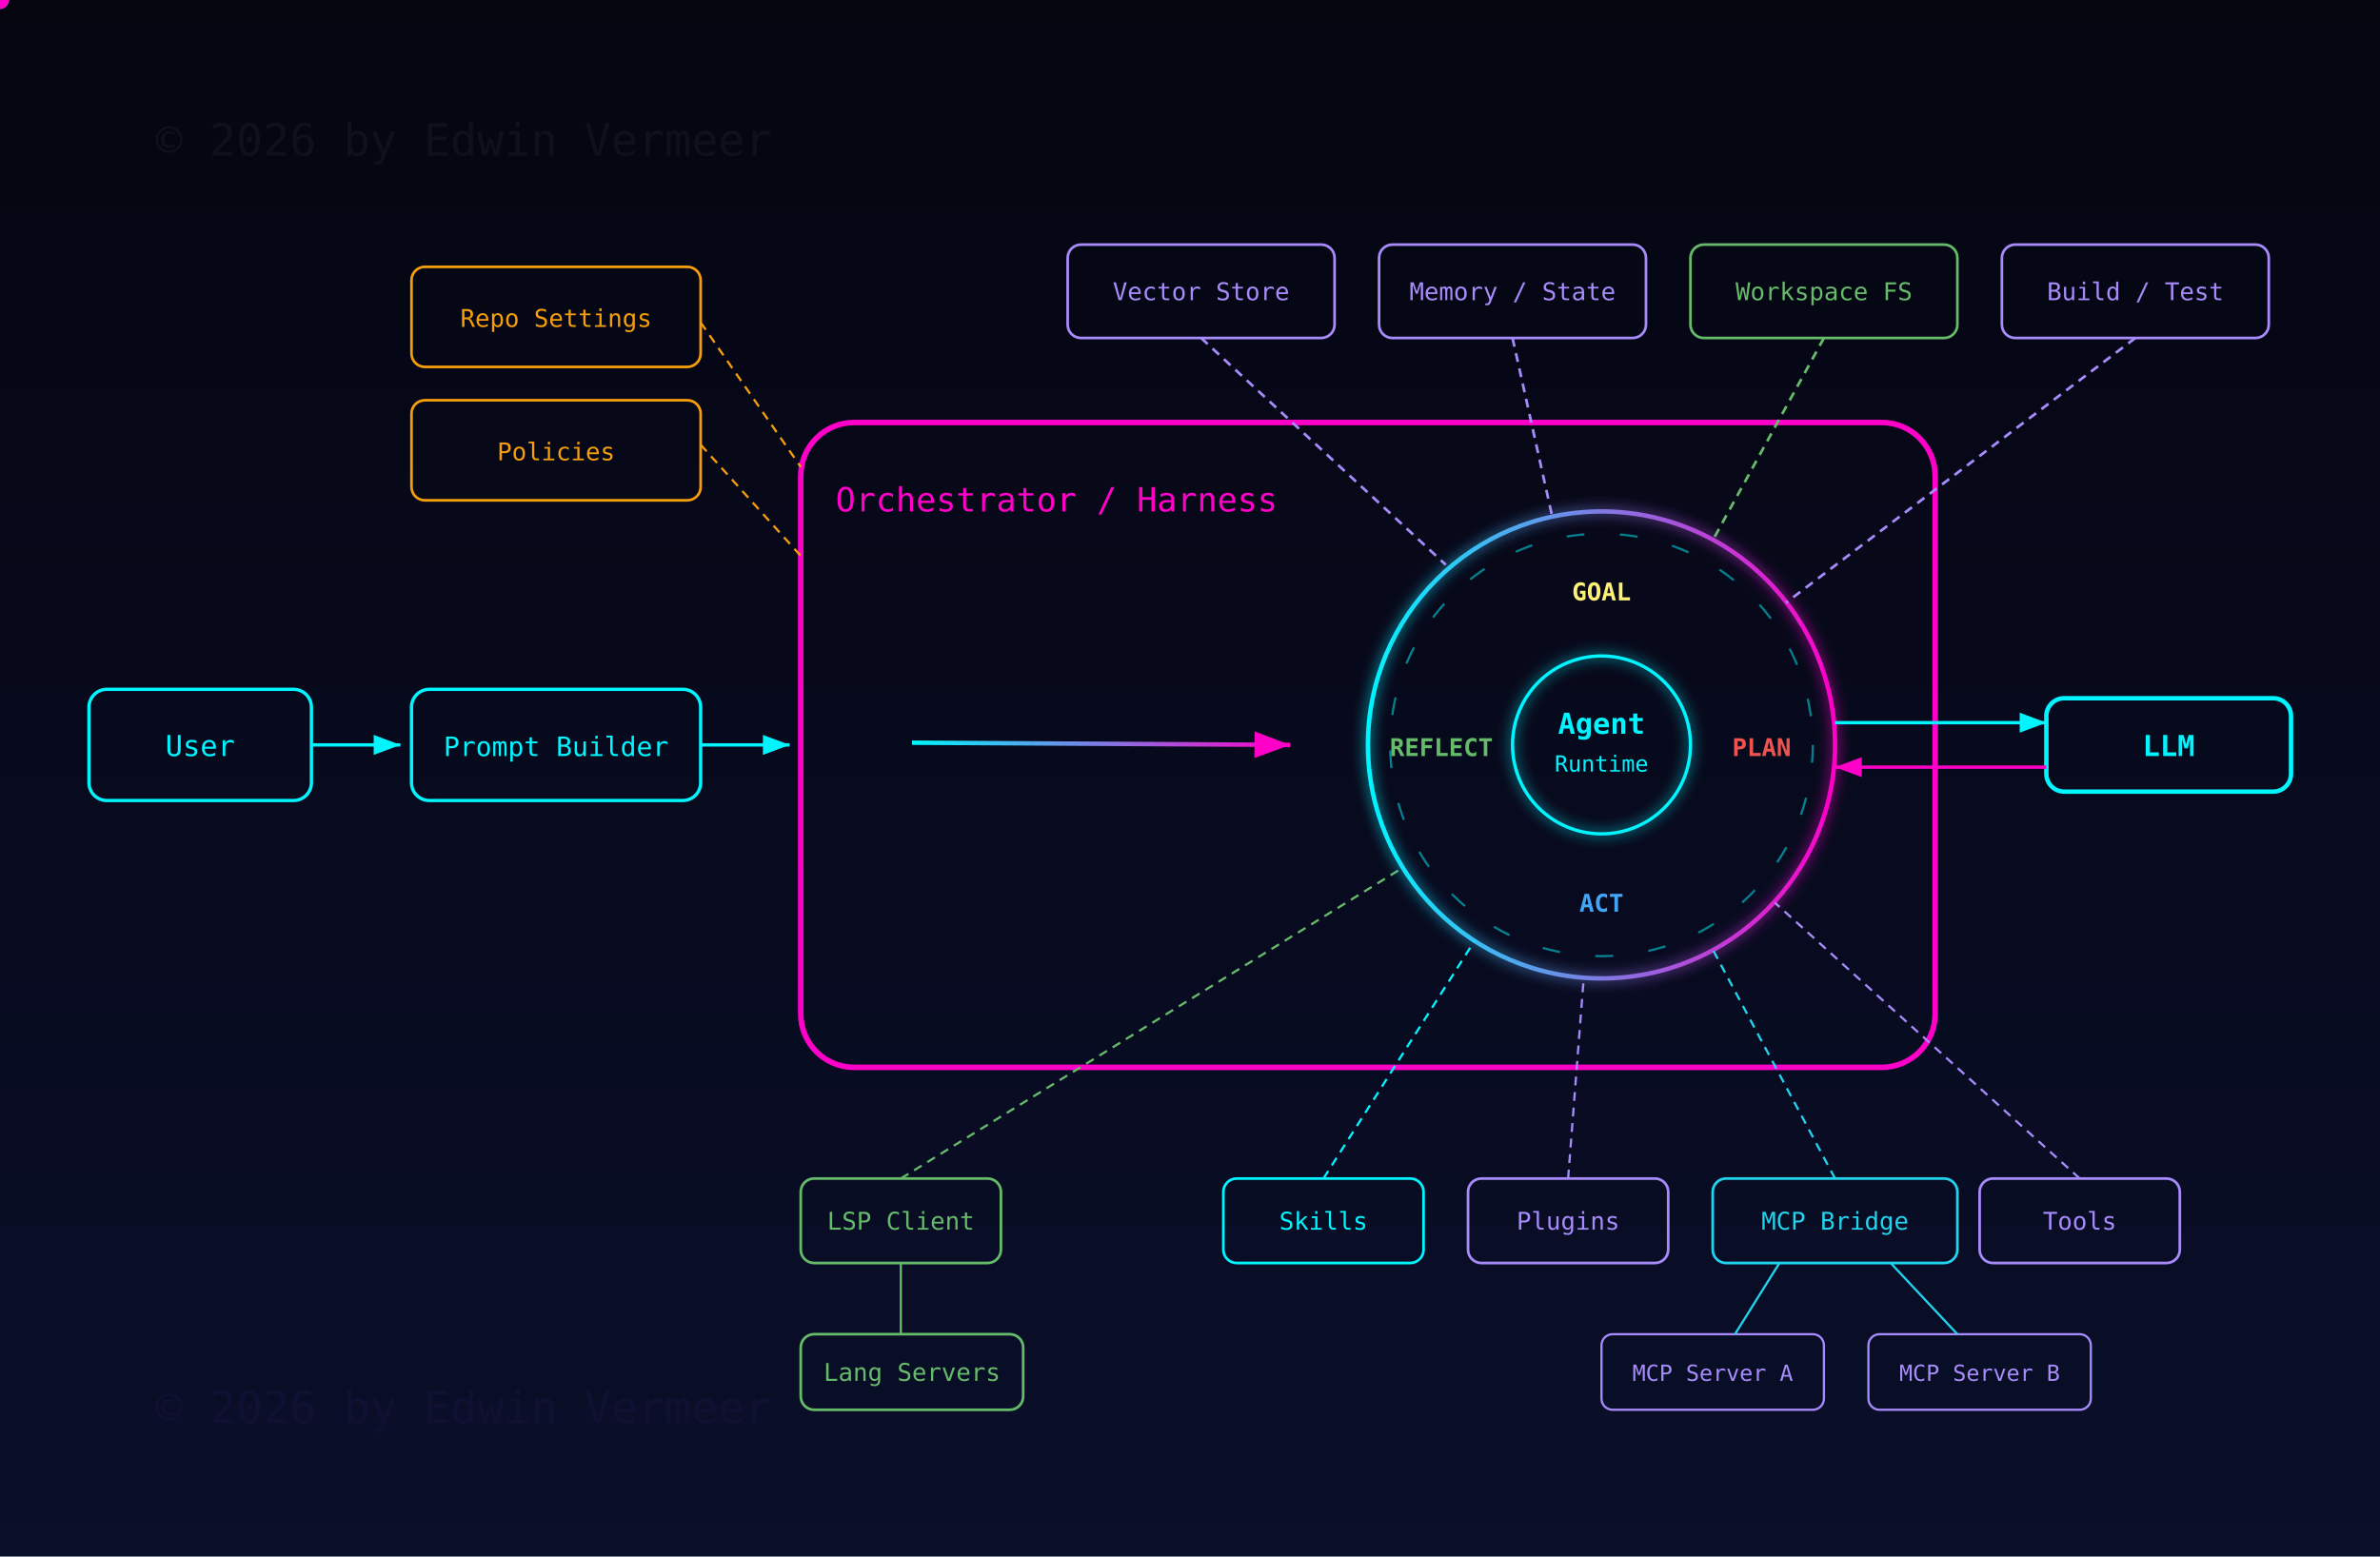
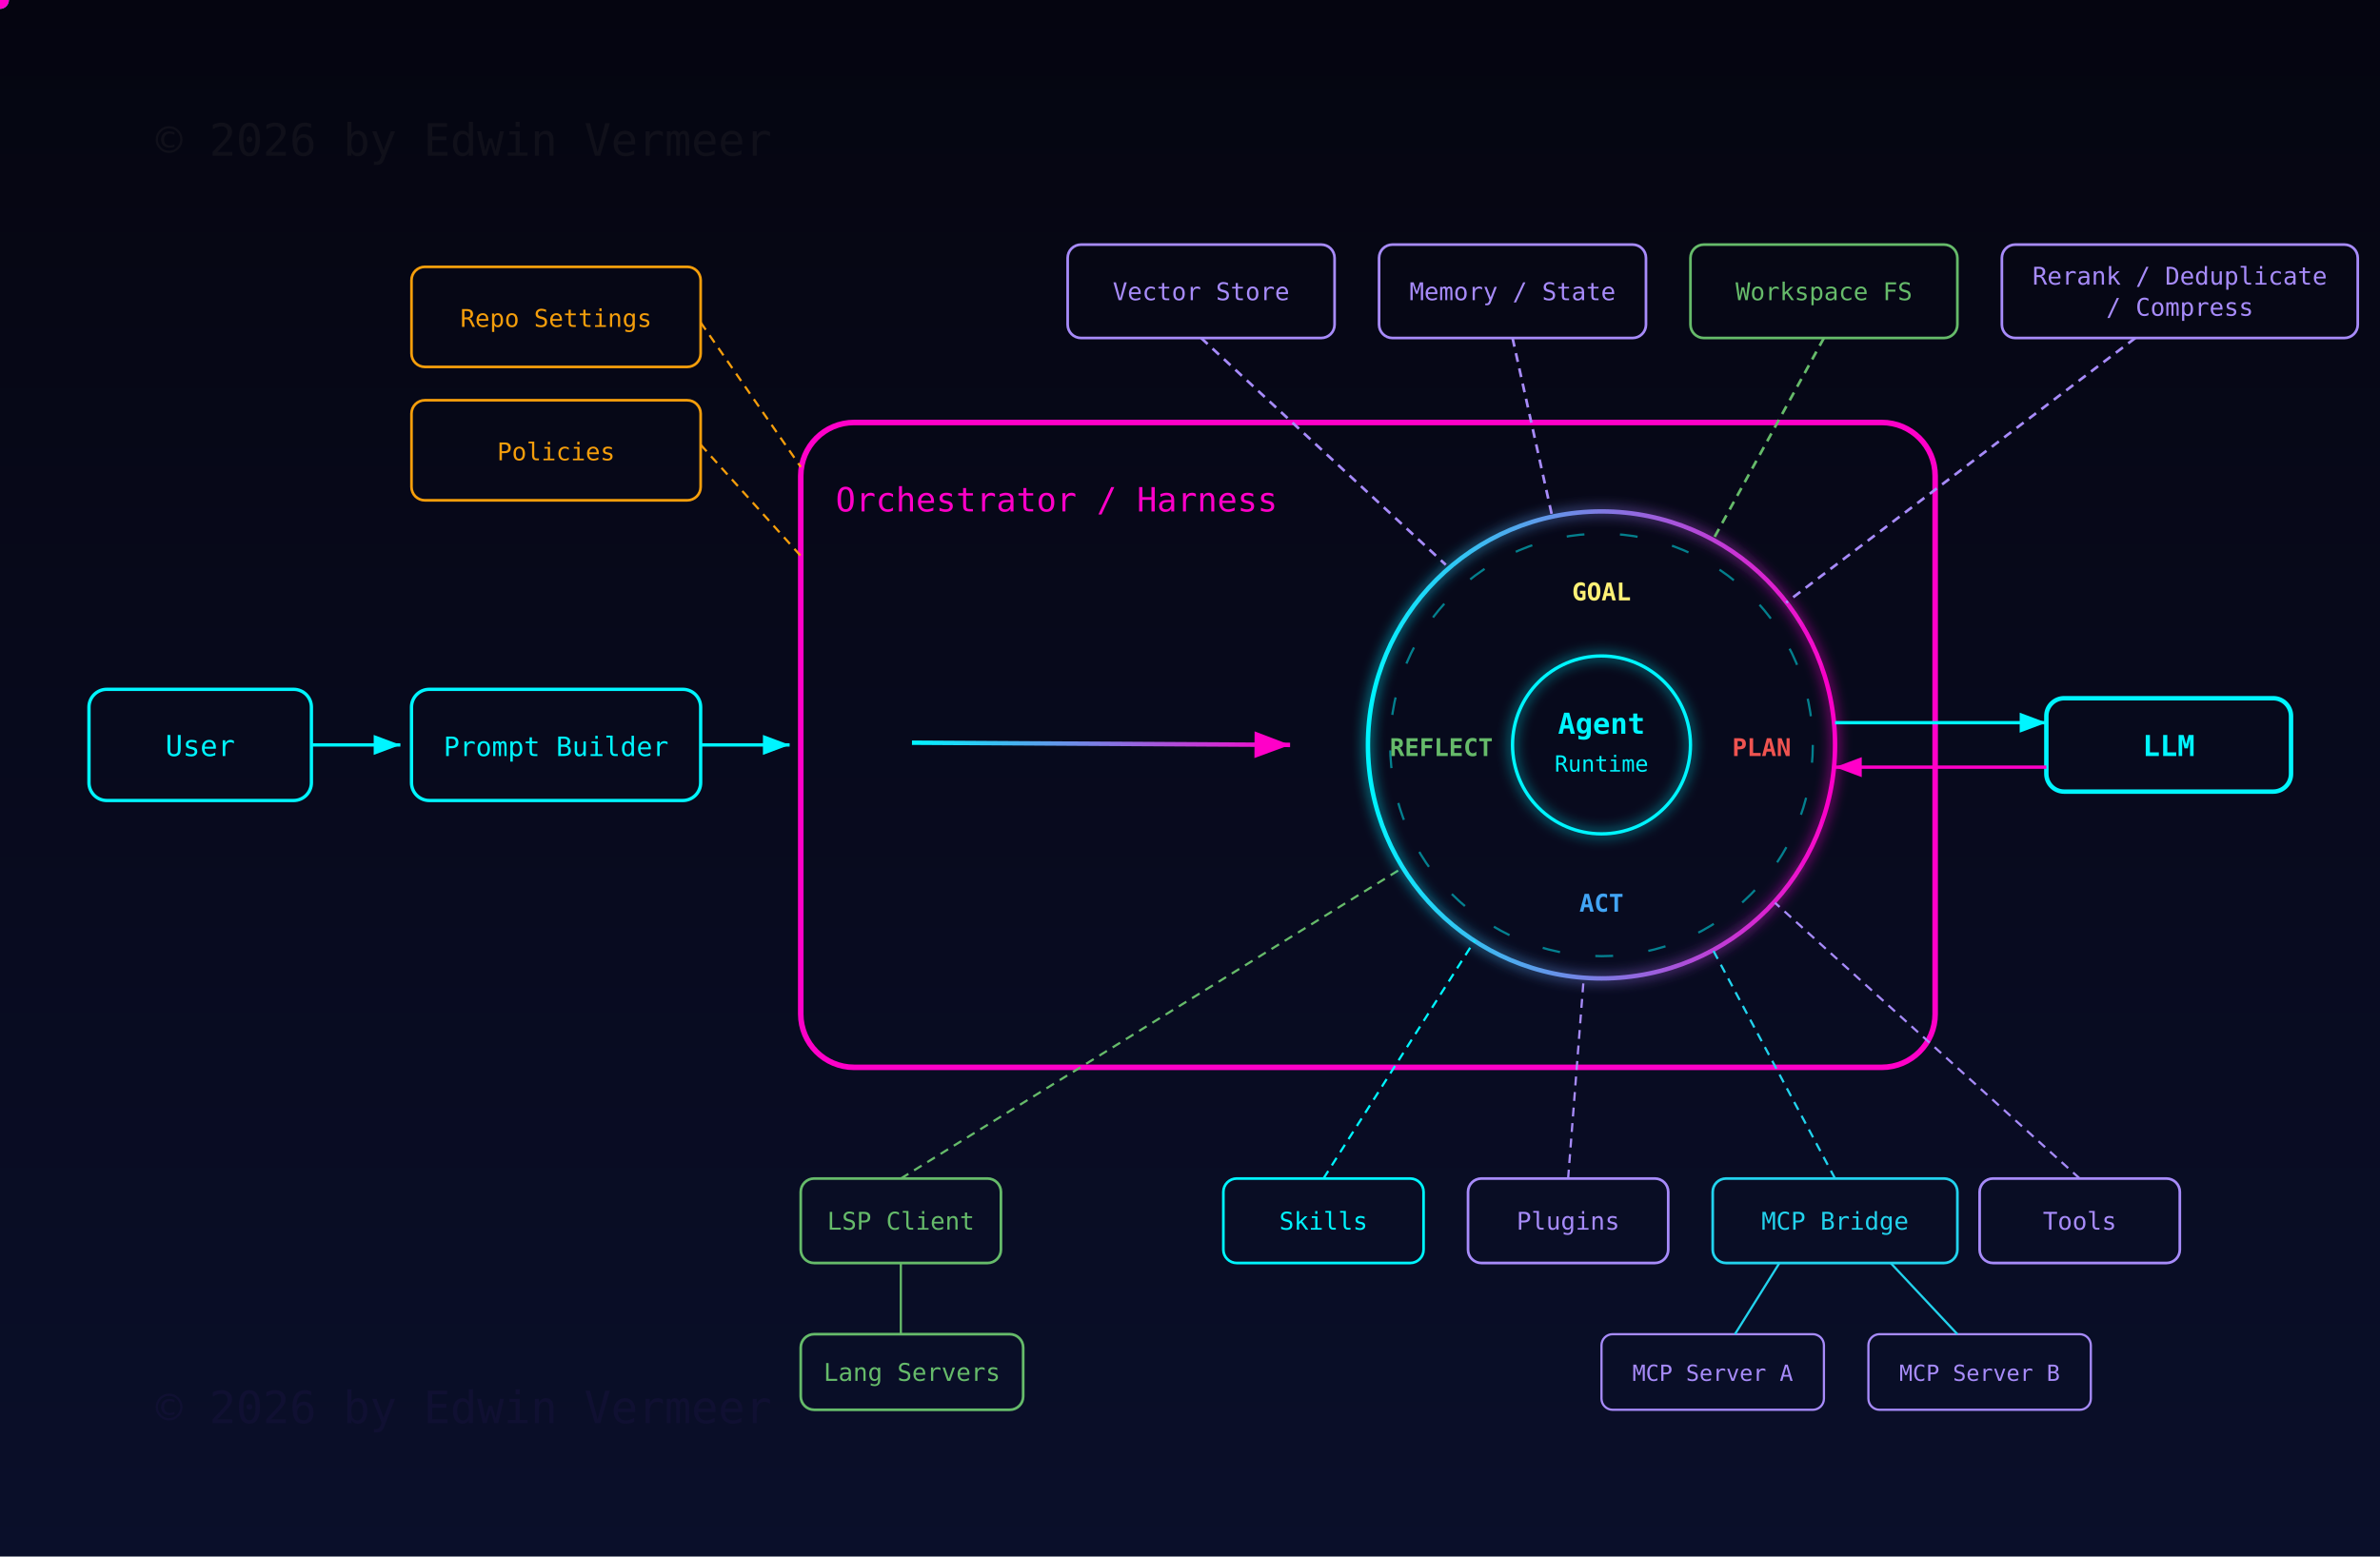
<svg xmlns="http://www.w3.org/2000/svg" width="1070" height="700" viewBox="0 0 1070 700">
  <defs>
    <linearGradient id="bg" x1="0" y1="0" x2="0" y2="1">
      <stop offset="0%" stop-color="#050510" />
      <stop offset="100%" stop-color="#0a0f2a" />
    </linearGradient>
    <filter id="glow">
      <feGaussianBlur stdDeviation="3" result="b" />
      <feMerge>
        <feMergeNode in="b" />
        <feMergeNode in="SourceGraphic" />
      </feMerge>
    </filter>
    <filter id="lineShine" x="-50%" y="-50%" width="200%" height="200%">
      <feGaussianBlur stdDeviation="5" result="blur" />
      <feMerge>
        <feMergeNode in="blur" />
        <feMergeNode in="SourceGraphic" />
      </feMerge>
    </filter>
    <linearGradient id="flow" x1="0" x2="1">
      <stop offset="0%" stop-color="#00f5ff" />
      <stop offset="100%" stop-color="#ff00c8" />
    </linearGradient>
    <linearGradient id="flowBack" x1="1" x2="0">
      <stop offset="0%" stop-color="#00f5ff" />
      <stop offset="100%" stop-color="#ff00c8" />
    </linearGradient>
  </defs>
  <rect width="100%" height="100%" fill="url(#bg)" />
  <text x="70" y="70" fill="#10101a" font-family="monospace" font-size="20">© 2026 by Edwin Vermeer</text>
  <text x="70" y="640" fill="#101032" font-family="monospace" font-size="20">© 2026 by Edwin Vermeer</text>
  <rect x="40" y="310" width="100" height="50" rx="8" stroke="#00f5ff" fill="none" stroke-width="1.5" />
  <text x="90" y="340" fill="#00f5ff" text-anchor="middle" font-family="monospace" font-size="13">User</text>
  <line x1="140" y1="335" x2="180" y2="335" stroke="#00f5ff" stroke-width="1.5" marker-end="url(#arrowCyan)" />
  <rect x="185" y="310" width="130" height="50" rx="8" stroke="#00f5ff" fill="none" stroke-width="1.5" />
  <text x="250" y="340" fill="#00f5ff" text-anchor="middle" font-family="monospace" font-size="12">Prompt Builder</text>
  <line x1="315" y1="335" x2="355" y2="335" stroke="#00f5ff" stroke-width="1.5" marker-end="url(#arrowCyan)" />
  <rect x="360" y="190" width="510" height="290" rx="24" stroke="#ff00c8" fill="none" stroke-width="2.5" />
  <text x="475" y="230" fill="#ff00c8" text-anchor="middle" font-family="monospace" font-size="15">Orchestrator / Harness</text>
  <rect x="185" y="120" width="130" height="45" rx="6" stroke="#f59e0b" fill="none" stroke-width="1.2" />
  <text x="250" y="147" fill="#f59e0b" text-anchor="middle" font-family="monospace" font-size="11">Repo Settings</text>
  <rect x="185" y="180" width="130" height="45" rx="6" stroke="#f59e0b" fill="none" stroke-width="1.2" />
  <text x="250" y="207" fill="#f59e0b" text-anchor="middle" font-family="monospace" font-size="11">Policies</text>
  <g>
    <line x1="315" y1="145" x2="360" y2="210" stroke="#f59e0b" stroke-width="1" stroke-dasharray="4 3">
      <animate attributeName="stroke" values="#f59e0b;#ffe082;#f59e0b" keyTimes="0;0.083;1" dur="4.2s" begin="0.2s" repeatCount="indefinite" />
      <animate attributeName="stroke-width" values="1;1.8;1" keyTimes="0;0.083;1" dur="4.2s" begin="0.2s" repeatCount="indefinite" />
    </line>
    <line x1="315" y1="145" x2="360" y2="210" stroke="#fff3bf" stroke-width="4" stroke-dasharray="4 3" stroke-linecap="round" opacity="0" filter="url(#lineShine)">
      <animate attributeName="opacity" values="0;0.9;0" keyTimes="0;0.083;1" dur="4.2s" begin="0.2s" repeatCount="indefinite" />
    </line>
  </g>
  <g>
    <line x1="315" y1="200" x2="360" y2="250" stroke="#f59e0b" stroke-width="1" stroke-dasharray="4 3">
      <animate attributeName="stroke" values="#f59e0b;#ffe082;#f59e0b" keyTimes="0;0.071;1" dur="4.9s" begin="1.1s" repeatCount="indefinite" />
      <animate attributeName="stroke-width" values="1;1.8;1" keyTimes="0;0.071;1" dur="4.9s" begin="1.1s" repeatCount="indefinite" />
    </line>
    <line x1="315" y1="200" x2="360" y2="250" stroke="#fff3bf" stroke-width="4" stroke-dasharray="4 3" stroke-linecap="round" opacity="0" filter="url(#lineShine)">
      <animate attributeName="opacity" values="0;0.9;0" keyTimes="0;0.071;1" dur="4.9s" begin="1.1s" repeatCount="indefinite" />
    </line>
  </g>
  <rect x="360" y="530" width="90" height="38" rx="6" stroke="#66BB6A" fill="none" stroke-width="1.2" />
  <text x="405" y="553" fill="#66BB6A" text-anchor="middle" font-family="monospace" font-size="11">LSP Client</text>
  <rect x="360" y="600" width="100" height="34" rx="6" stroke="#66BB6A" fill="none" stroke-width="1.2" />
  <text x="410" y="621" fill="#66BB6A" text-anchor="middle" font-family="monospace" font-size="11">Lang Servers</text>
  <g>
    <line x1="405" y1="530" x2="631" y2="390" stroke="#66BB6A" stroke-width="1" stroke-dasharray="4 3">
      <animate attributeName="stroke" values="#66BB6A;#b9f6ca;#66BB6A" keyTimes="0;0.056;1" dur="6.3s" begin="0.9s" repeatCount="indefinite" />
      <animate attributeName="stroke-width" values="1;1.9;1" keyTimes="0;0.056;1" dur="6.3s" begin="0.9s" repeatCount="indefinite" />
    </line>
    <line x1="405" y1="530" x2="631" y2="390" stroke="#d9ffe0" stroke-width="4" stroke-dasharray="4 3" stroke-linecap="round" opacity="0" filter="url(#lineShine)">
      <animate attributeName="opacity" values="0;0.8;0" keyTimes="0;0.056;1" dur="6.3s" begin="0.9s" repeatCount="indefinite" />
    </line>
  </g>
  <line x1="405" y1="568" x2="405" y2="600" stroke="#66BB6A" stroke-width="1" />
  <line x1="410" y1="334" x2="580" y2="335" stroke="url(#flow)" stroke-width="2" marker-end="url(#arrowPink)" />
  <g transform="translate(720,335)">
    <circle r="105" stroke="url(#flow)" stroke-width="2" fill="none" filter="url(#glow)" />
    <circle r="95" stroke="#00f5ff" stroke-dasharray="8 16" fill="none" opacity="0.5">
      <animateTransform attributeName="transform" type="rotate" from="0" to="360" dur="10s" repeatCount="indefinite" />
    </circle>
    <text x="0" y="-65" text-anchor="middle" fill="#FFF176" font-family="monospace" font-size="11" font-weight="bold">GOAL</text>
    <text x="72" y="5" text-anchor="middle" fill="#EF5350" font-family="monospace" font-size="11" font-weight="bold">PLAN</text>
    <text x="0" y="75" text-anchor="middle" fill="#42A5F5" font-family="monospace" font-size="11" font-weight="bold">ACT</text>
    <text x="-72" y="5" text-anchor="middle" fill="#66BB6A" font-family="monospace" font-size="11" font-weight="bold">REFLECT</text>
    <circle r="40" stroke="#00f5ff" fill="none" stroke-width="1.5" filter="url(#glow)">
      <animate attributeName="r" values="40;44;40" dur="2.5s" repeatCount="indefinite" />
    </circle>
    <text text-anchor="middle" y="-5" fill="#00f5ff" font-family="monospace" font-size="13" font-weight="bold">Agent</text>
    <text text-anchor="middle" y="12" fill="#00f5ff" font-family="monospace" font-size="10">Runtime</text>
  </g>
  <rect x="480" y="110" width="120" height="42" rx="6" stroke="#a78bfa" fill="none" stroke-width="1.2" />
  <text x="540" y="135" fill="#a78bfa" text-anchor="middle" font-family="monospace" font-size="11">Vector Store</text>
  <g>
    <line x1="540" y1="152" x2="650" y2="254" stroke="#a78bfa" stroke-width="1.2" stroke-dasharray="4 3">
      <animate attributeName="stroke" values="#a78bfa;#e9ddff;#a78bfa" keyTimes="0;0.056;1" dur="6.3s" begin="1.1s" repeatCount="indefinite" />
      <animate attributeName="stroke-width" values="1.2;2.1;1.2" keyTimes="0;0.056;1" dur="6.3s" begin="1.1s" repeatCount="indefinite" />
    </line>
    <line x1="540" y1="152" x2="650" y2="254" stroke="#f3ecff" stroke-width="4.2" stroke-dasharray="4 3" stroke-linecap="round" opacity="0" filter="url(#lineShine)">
      <animate attributeName="opacity" values="0;0.82;0" keyTimes="0;0.056;1" dur="6.3s" begin="1.1s" repeatCount="indefinite" />
    </line>
  </g>
  <rect x="620" y="110" width="120" height="42" rx="6" stroke="#a78bfa" fill="none" stroke-width="1.2" />
  <text x="680" y="135" fill="#a78bfa" text-anchor="middle" font-family="monospace" font-size="11">Memory / State</text>
  <g>
    <line x1="680" y1="152" x2="698" y2="233" stroke="#a78bfa" stroke-width="1.2" stroke-dasharray="4 3">
      <animate attributeName="stroke" values="#a78bfa;#e9ddff;#a78bfa" keyTimes="0;0.05;1" dur="7s" begin="1.7s" repeatCount="indefinite" />
      <animate attributeName="stroke-width" values="1.2;2.1;1.2" keyTimes="0;0.05;1" dur="7s" begin="1.7s" repeatCount="indefinite" />
    </line>
    <line x1="680" y1="152" x2="698" y2="233" stroke="#f3ecff" stroke-width="4.2" stroke-dasharray="4 3" stroke-linecap="round" opacity="0" filter="url(#lineShine)">
      <animate attributeName="opacity" values="0;0.82;0" keyTimes="0;0.05;1" dur="7s" begin="1.7s" repeatCount="indefinite" />
    </line>
  </g>
  <rect x="760" y="110" width="120" height="42" rx="6" stroke="#66BB6A" fill="none" stroke-width="1.2" />
  <text x="820" y="135" fill="#66BB6A" text-anchor="middle" font-family="monospace" font-size="11">Workspace FS</text>
  <g>
    <line x1="820" y1="152" x2="770" y2="243" stroke="#66BB6A" stroke-width="1.2" stroke-dasharray="4 3">
      <animate attributeName="stroke" values="#66BB6A;#b9f6ca;#66BB6A" keyTimes="0;0.063;1" dur="5.6s" begin="2.1s" repeatCount="indefinite" />
      <animate attributeName="stroke-width" values="1.2;2.1;1.2" keyTimes="0;0.063;1" dur="5.6s" begin="2.1s" repeatCount="indefinite" />
    </line>
    <line x1="820" y1="152" x2="770" y2="243" stroke="#d9ffe0" stroke-width="4.2" stroke-dasharray="4 3" stroke-linecap="round" opacity="0" filter="url(#lineShine)">
      <animate attributeName="opacity" values="0;0.8;0" keyTimes="0;0.063;1" dur="5.6s" begin="2.1s" repeatCount="indefinite" />
    </line>
  </g>
-   <rect x="900" y="110" width="120" height="42" rx="6" stroke="#a78bfa" fill="none" stroke-width="1.2" />
-   <text x="960" y="135" fill="#a78bfa" text-anchor="middle" font-family="monospace" font-size="11">Build / Test</text>
+   <rect x="900" y="110" width="160" height="42" rx="6" stroke="#a78bfa" fill="none" stroke-width="1.2" />
+   <text x="980" y="128" fill="#a78bfa" text-anchor="middle" font-family="monospace" font-size="11">Rerank / Deduplicate</text>
+   <text x="980" y="142" fill="#a78bfa" text-anchor="middle" font-family="monospace" font-size="11">/ Compress</text>
  <g>
    <line x1="960" y1="152" x2="803" y2="271" stroke="#a78bfa" stroke-width="1.2" stroke-dasharray="4 3">
      <animate attributeName="stroke" values="#a78bfa;#e9ddff;#a78bfa" keyTimes="0;0.045;1" dur="7.7s" begin="0.6s" repeatCount="indefinite" />
      <animate attributeName="stroke-width" values="1.2;2.1;1.2" keyTimes="0;0.045;1" dur="7.7s" begin="0.6s" repeatCount="indefinite" />
    </line>
    <line x1="960" y1="152" x2="803" y2="271" stroke="#f3ecff" stroke-width="4.2" stroke-dasharray="4 3" stroke-linecap="round" opacity="0" filter="url(#lineShine)">
      <animate attributeName="opacity" values="0;0.82;0" keyTimes="0;0.045;1" dur="7.7s" begin="0.6s" repeatCount="indefinite" />
    </line>
  </g>
  <rect x="920" y="314" width="110" height="42" rx="8" stroke="#00f5ff" fill="none" stroke-width="2" />
  <text x="975" y="340" fill="#00f5ff" text-anchor="middle" font-family="monospace" font-size="13" font-weight="bold">LLM</text>
  <line x1="825" y1="325" x2="920" y2="325" stroke="#00f5ff" stroke-width="1.5" marker-end="url(#arrowCyan)" />
  <line x1="920" y1="345" x2="825" y2="345" stroke="#ff00c8" stroke-width="1.5" marker-end="url(#arrowPink)" />
  <rect x="550" y="530" width="90" height="38" rx="6" stroke="#00f5ff" fill="none" stroke-width="1.2" />
  <text x="595" y="553" fill="#00f5ff" text-anchor="middle" font-family="monospace" font-size="11">Skills</text>
  <rect x="660" y="530" width="90" height="38" rx="6" stroke="#a78bfa" fill="none" stroke-width="1.2" />
  <text x="705" y="553" fill="#a78bfa" text-anchor="middle" font-family="monospace" font-size="11">Plugins</text>
  <rect x="770" y="530" width="110" height="38" rx="6" stroke="#22d3ee" fill="none" stroke-width="1.2" />
  <text x="825" y="553" fill="#22d3ee" text-anchor="middle" font-family="monospace" font-size="11">MCP Bridge</text>
  <rect x="890" y="530" width="90" height="38" rx="6" stroke="#a78bfa" fill="none" stroke-width="1.2" />
  <text x="935" y="553" fill="#a78bfa" text-anchor="middle" font-family="monospace" font-size="11">Tools</text>
  <rect x="720" y="600" width="100" height="34" rx="5" stroke="#a78bfa" fill="none" stroke-width="1" />
  <text x="770" y="621" fill="#a78bfa" text-anchor="middle" font-family="monospace" font-size="10">MCP Server A</text>
  <rect x="840" y="600" width="100" height="34" rx="5" stroke="#a78bfa" fill="none" stroke-width="1" />
  <text x="890" y="621" fill="#a78bfa" text-anchor="middle" font-family="monospace" font-size="10">MCP Server B</text>
  <g>
    <line x1="595" y1="530" x2="663" y2="423" stroke="#00f5ff" stroke-width="1" stroke-dasharray="4 3">
      <animate attributeName="stroke" values="#00f5ff;#d9fdff;#00f5ff" keyTimes="0;0.1;1" dur="3.5s" begin="0.4s" repeatCount="indefinite" />
      <animate attributeName="stroke-width" values="1;1.9;1" keyTimes="0;0.1;1" dur="3.5s" begin="0.4s" repeatCount="indefinite" />
    </line>
    <line x1="595" y1="530" x2="663" y2="423" stroke="#ecffff" stroke-width="4" stroke-dasharray="4 3" stroke-linecap="round" opacity="0" filter="url(#lineShine)">
      <animate attributeName="opacity" values="0;0.92;0" keyTimes="0;0.1;1" dur="3.5s" begin="0.4s" repeatCount="indefinite" />
    </line>
  </g>
  <g>
    <line x1="705" y1="530" x2="712" y2="440" stroke="#a78bfa" stroke-width="1" stroke-dasharray="4 3">
      <animate attributeName="stroke" values="#a78bfa;#e9ddff;#a78bfa" keyTimes="0;0.056;1" dur="6.3s" begin="1.3s" repeatCount="indefinite" />
      <animate attributeName="stroke-width" values="1;1.9;1" keyTimes="0;0.056;1" dur="6.3s" begin="1.3s" repeatCount="indefinite" />
    </line>
    <line x1="705" y1="530" x2="712" y2="440" stroke="#f3ecff" stroke-width="4" stroke-dasharray="4 3" stroke-linecap="round" opacity="0" filter="url(#lineShine)">
      <animate attributeName="opacity" values="0;0.82;0" keyTimes="0;0.056;1" dur="6.3s" begin="1.3s" repeatCount="indefinite" />
    </line>
  </g>
  <g>
    <line x1="825" y1="530" x2="770" y2="427" stroke="#22d3ee" stroke-width="1" stroke-dasharray="4 3">
      <animate attributeName="stroke" values="#22d3ee;#d8fbff;#22d3ee" keyTimes="0;0.071;1" dur="4.9s" begin="2.4s" repeatCount="indefinite" />
      <animate attributeName="stroke-width" values="1;1.9;1" keyTimes="0;0.071;1" dur="4.9s" begin="2.4s" repeatCount="indefinite" />
    </line>
    <line x1="825" y1="530" x2="770" y2="427" stroke="#ecffff" stroke-width="4" stroke-dasharray="4 3" stroke-linecap="round" opacity="0" filter="url(#lineShine)">
      <animate attributeName="opacity" values="0;0.88;0" keyTimes="0;0.071;1" dur="4.9s" begin="2.4s" repeatCount="indefinite" />
    </line>
  </g>
  <g>
    <line x1="935" y1="530" x2="798" y2="406" stroke="#a78bfa" stroke-width="1" stroke-dasharray="4 3">
      <animate attributeName="stroke" values="#a78bfa;#e9ddff;#a78bfa" keyTimes="0;0.042;1" dur="8.4s" begin="0.8s" repeatCount="indefinite" />
      <animate attributeName="stroke-width" values="1;1.9;1" keyTimes="0;0.042;1" dur="8.4s" begin="0.8s" repeatCount="indefinite" />
    </line>
    <line x1="935" y1="530" x2="798" y2="406" stroke="#f3ecff" stroke-width="4" stroke-dasharray="4 3" stroke-linecap="round" opacity="0" filter="url(#lineShine)">
      <animate attributeName="opacity" values="0;0.82;0" keyTimes="0;0.042;1" dur="8.4s" begin="0.8s" repeatCount="indefinite" />
    </line>
  </g>
  <line x1="800" y1="568" x2="780" y2="600" stroke="#22d3ee" stroke-width="1" />
  <line x1="850" y1="568" x2="880" y2="600" stroke="#22d3ee" stroke-width="1" />
  <path id="mainFlow" d="M90,335 L185,335 L360,335 L580,335 L720,335" fill="none" stroke="none" />
  <circle r="4" fill="#00f5ff">
    <animateMotion dur="3s" repeatCount="indefinite">
      <mpath href="#mainFlow" />
    </animateMotion>
  </circle>
  <path id="loopPath" d="M720,230 A105,105 0 1 1 719,230" fill="none" stroke="none" />
  <circle r="4" fill="#ff00c8">
    <animateMotion dur="4s" repeatCount="indefinite">
      <mpath href="#loopPath" />
    </animateMotion>
  </circle>
  <defs>
    <marker id="arrowCyan" markerWidth="8" markerHeight="6" refX="8" refY="3" orient="auto">
      <polygon points="0,0 8,3 0,6" fill="#00f5ff" />
    </marker>
    <marker id="arrowPink" markerWidth="8" markerHeight="6" refX="8" refY="3" orient="auto">
      <polygon points="0,0 8,3 0,6" fill="#ff00c8" />
    </marker>
  </defs>
</svg>
